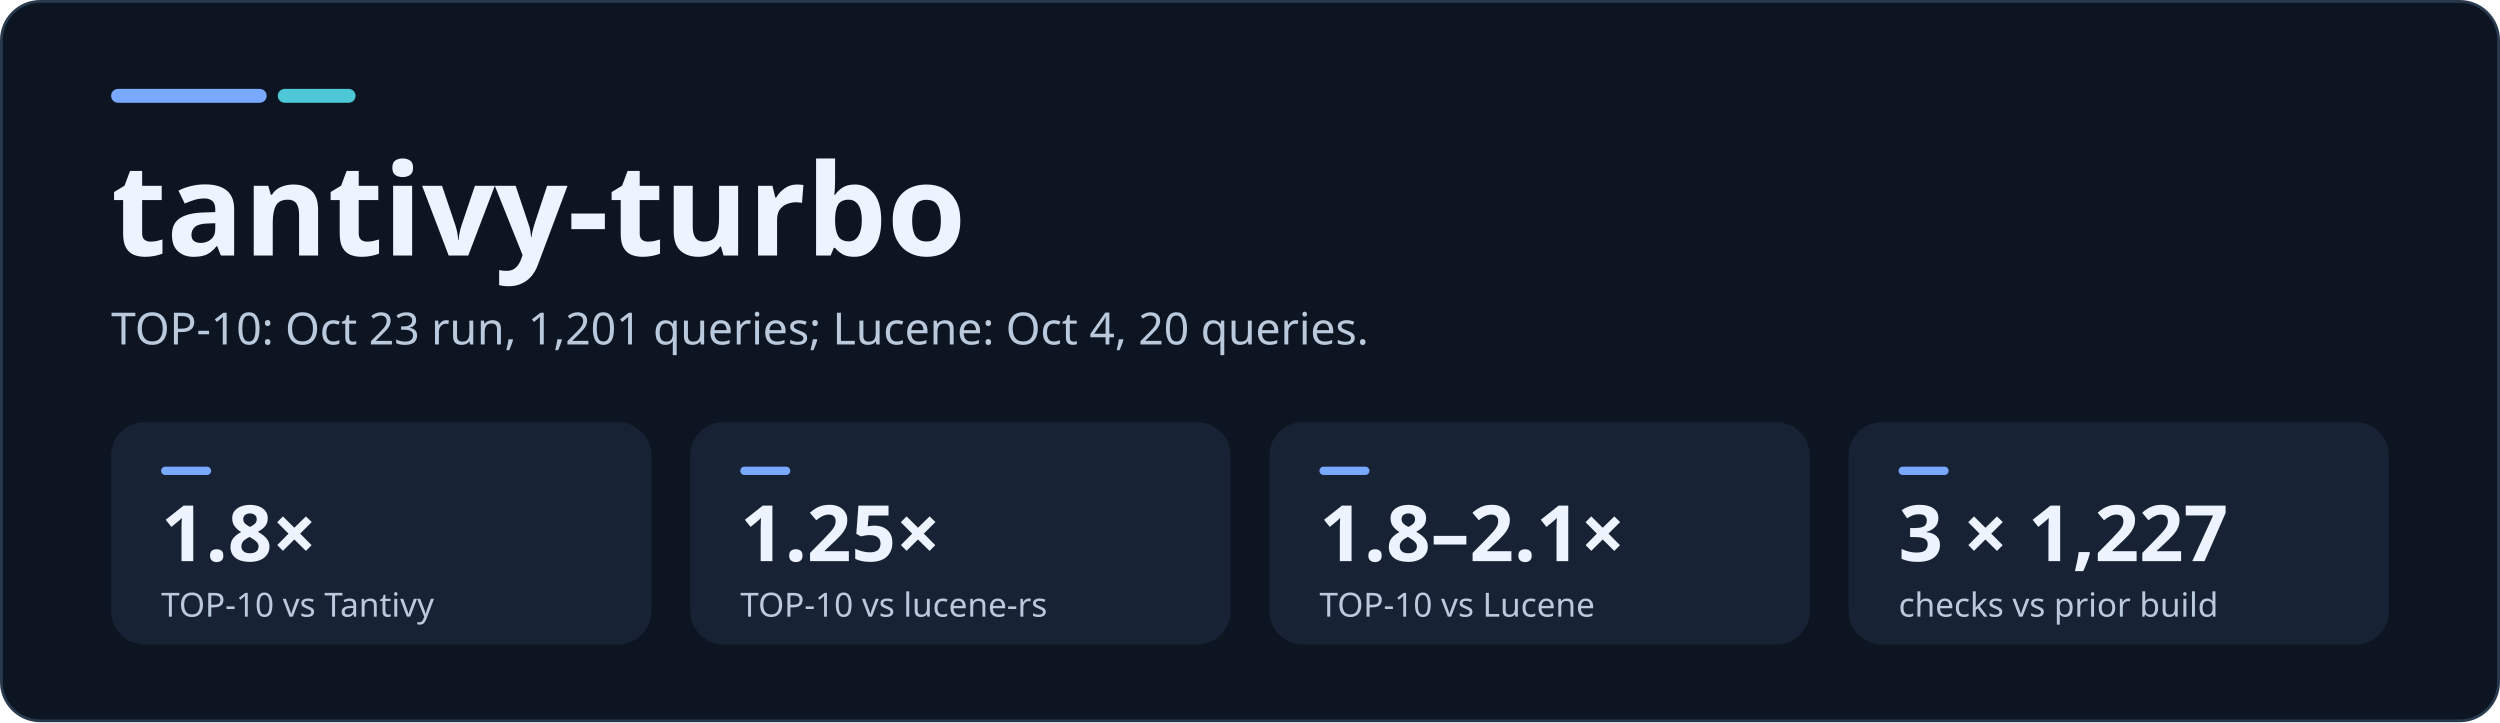
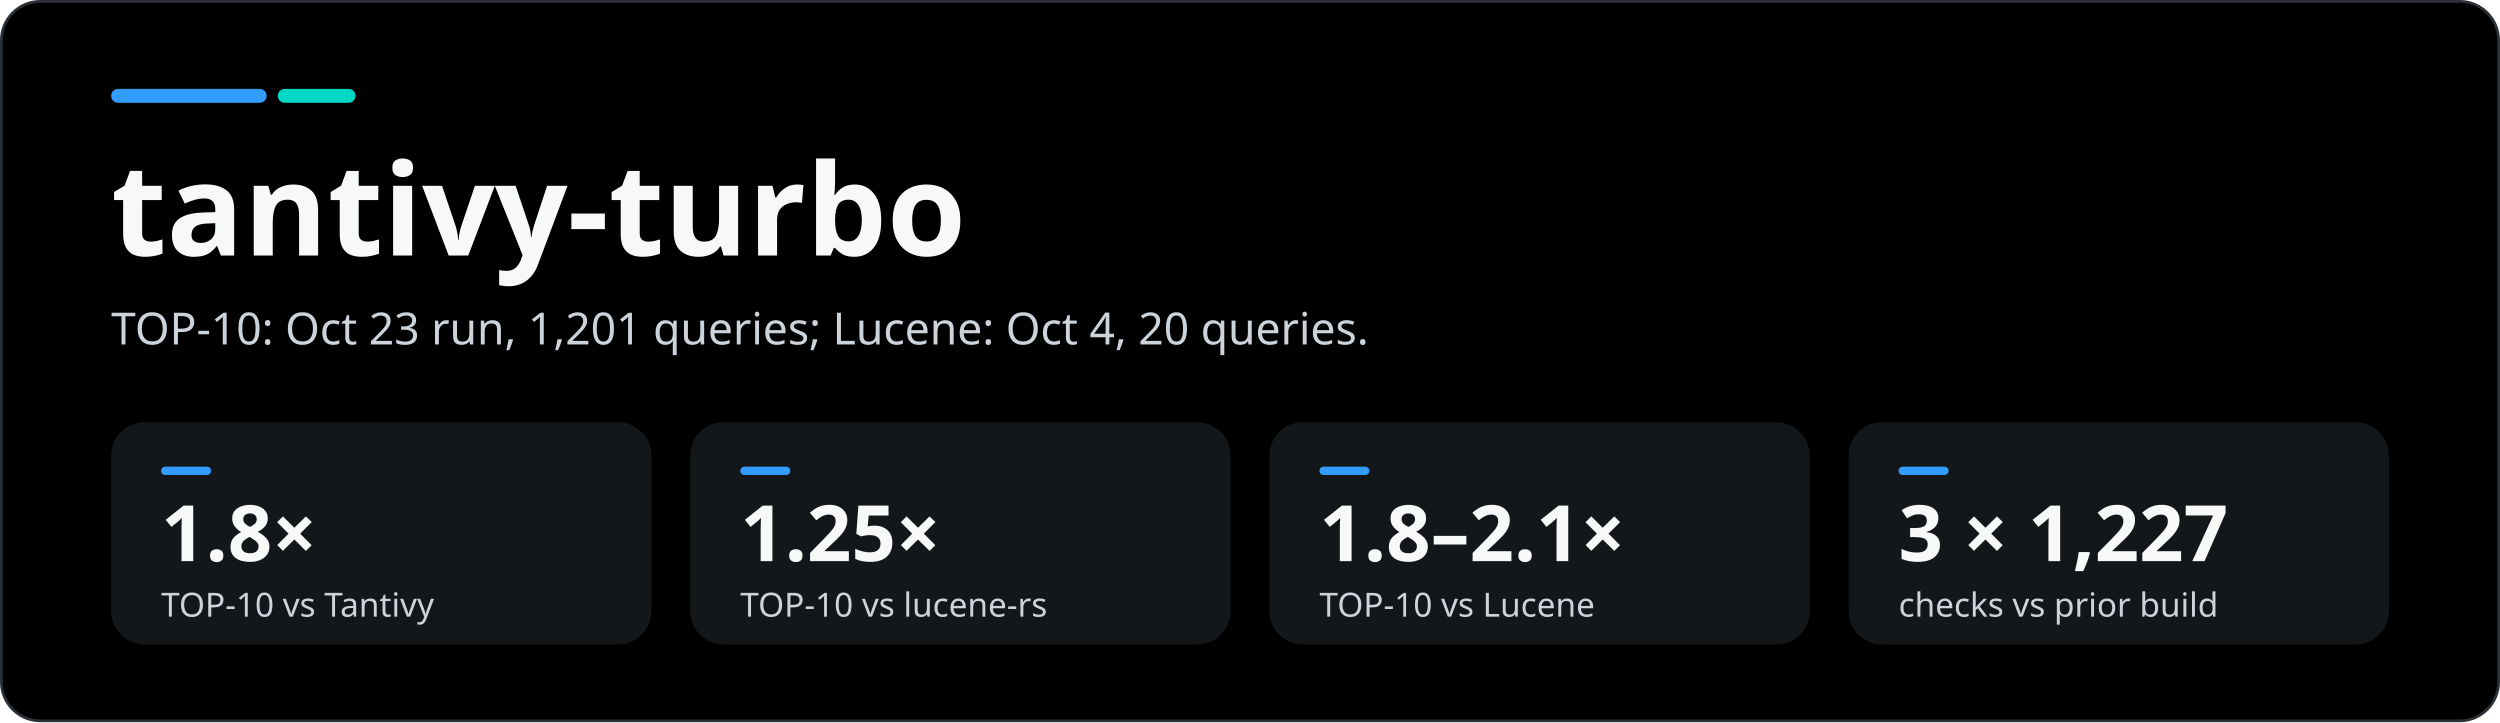
<svg xmlns="http://www.w3.org/2000/svg" width="900" height="260" viewBox="0 0 900 260" role="img" aria-labelledby="chart-title chart-description">
-   <rect x="0.5" y="0.5" width="899" height="259" rx="14" fill="#0d1522" stroke="#293a4f" />
-   <rect x="40" y="32" width="56" height="5" rx="2.5" fill="#79a8ff" />
-   <rect x="100" y="32" width="28" height="5" rx="2.5" fill="#4ec8d7" />
-   <text x="40.0" y="92.0" font-size="46" font-weight="750" fill="#edf3ff" text-anchor="start" font-family="-apple-system, BlinkMacSystemFont, 'Segoe UI', 'Noto Sans', Helvetica, Arial, sans-serif">tantivy-turbo</text>
-   <text x="40.0" y="124.0" font-size="16" font-weight="400" fill="#bbc9dc" text-anchor="start" font-family="-apple-system, BlinkMacSystemFont, 'Segoe UI', 'Noto Sans', Helvetica, Arial, sans-serif">TOP-10: Oct 23 run, 1,201 queries; Lucene: Oct 4, 20 queries.</text>
-   <rect x="40.0" y="152" width="194.5" height="80" rx="12" fill="#172334" />
-   <rect x="58.0" y="168" width="18" height="3" rx="1.5" fill="#79a8ff" />
-   <text x="58.0" y="202.0" font-size="28" font-weight="700" fill="#edf3ff" text-anchor="start" font-family="-apple-system, BlinkMacSystemFont, 'Segoe UI', 'Noto Sans', Helvetica, Arial, sans-serif">1.8×</text>
-   <text x="58.0" y="222.0" font-size="12" font-weight="400" fill="#bbc9dc" text-anchor="start" font-family="-apple-system, BlinkMacSystemFont, 'Segoe UI', 'Noto Sans', Helvetica, Arial, sans-serif">TOP-10 vs Tantivy</text>
-   <rect x="248.5" y="152" width="194.5" height="80" rx="12" fill="#172334" />
-   <rect x="266.5" y="168" width="18" height="3" rx="1.5" fill="#79a8ff" />
-   <text x="266.5" y="202.0" font-size="28" font-weight="700" fill="#edf3ff" text-anchor="start" font-family="-apple-system, BlinkMacSystemFont, 'Segoe UI', 'Noto Sans', Helvetica, Arial, sans-serif">1.25×</text>
-   <text x="266.5" y="222.0" font-size="12" font-weight="400" fill="#bbc9dc" text-anchor="start" font-family="-apple-system, BlinkMacSystemFont, 'Segoe UI', 'Noto Sans', Helvetica, Arial, sans-serif">TOP-10 vs lucene-rs</text>
-   <rect x="457.0" y="152" width="194.5" height="80" rx="12" fill="#172334" />
-   <rect x="475.0" y="168" width="18" height="3" rx="1.5" fill="#79a8ff" />
-   <text x="475.0" y="202.0" font-size="28" font-weight="700" fill="#edf3ff" text-anchor="start" font-family="-apple-system, BlinkMacSystemFont, 'Segoe UI', 'Noto Sans', Helvetica, Arial, sans-serif">1.8–2.1×</text>
-   <text x="475.0" y="222.0" font-size="12" font-weight="400" fill="#bbc9dc" text-anchor="start" font-family="-apple-system, BlinkMacSystemFont, 'Segoe UI', 'Noto Sans', Helvetica, Arial, sans-serif">TOP-10 vs Lucene</text>
-   <rect x="665.5" y="152" width="194.5" height="80" rx="12" fill="#172334" />
-   <rect x="683.5" y="168" width="18" height="3" rx="1.5" fill="#79a8ff" />
-   <text x="683.5" y="202.0" font-size="28" font-weight="700" fill="#edf3ff" text-anchor="start" font-family="-apple-system, BlinkMacSystemFont, 'Segoe UI', 'Noto Sans', Helvetica, Arial, sans-serif">3 × 1,227</text>
-   <text x="683.5" y="222.0" font-size="12" font-weight="400" fill="#bbc9dc" text-anchor="start" font-family="-apple-system, BlinkMacSystemFont, 'Segoe UI', 'Noto Sans', Helvetica, Arial, sans-serif">checks vs prior build</text>
+   <rect x="0.5" y="0.5" width="899" height="259" rx="14" fill="#000000" stroke="#2a3035" />
+   <rect x="40" y="32" width="56" height="5" rx="2.5" fill="#329cff" />
+   <rect x="100" y="32" width="28" height="5" rx="2.5" fill="#00d8c5" />
+   <text x="40.0" y="92.0" font-size="46" font-weight="750" fill="#f7f9f9" text-anchor="start" font-family="-apple-system, BlinkMacSystemFont, 'Segoe UI', 'Noto Sans', Helvetica, Arial, sans-serif">tantivy-turbo</text>
+   <text x="40.0" y="124.0" font-size="16" font-weight="400" fill="#ccd3da" text-anchor="start" font-family="-apple-system, BlinkMacSystemFont, 'Segoe UI', 'Noto Sans', Helvetica, Arial, sans-serif">TOP-10: Oct 23 run, 1,201 queries; Lucene: Oct 4, 20 queries.</text>
+   <rect x="40.0" y="152" width="194.5" height="80" rx="12" fill="#141719" />
+   <rect x="58.0" y="168" width="18" height="3" rx="1.5" fill="#329cff" />
+   <text x="58.0" y="202.0" font-size="28" font-weight="700" fill="#f7f9f9" text-anchor="start" font-family="-apple-system, BlinkMacSystemFont, 'Segoe UI', 'Noto Sans', Helvetica, Arial, sans-serif">1.8×</text>
+   <text x="58.0" y="222.0" font-size="12" font-weight="400" fill="#ccd3da" text-anchor="start" font-family="-apple-system, BlinkMacSystemFont, 'Segoe UI', 'Noto Sans', Helvetica, Arial, sans-serif">TOP-10 vs Tantivy</text>
+   <rect x="248.5" y="152" width="194.5" height="80" rx="12" fill="#141719" />
+   <rect x="266.5" y="168" width="18" height="3" rx="1.5" fill="#329cff" />
+   <text x="266.5" y="202.0" font-size="28" font-weight="700" fill="#f7f9f9" text-anchor="start" font-family="-apple-system, BlinkMacSystemFont, 'Segoe UI', 'Noto Sans', Helvetica, Arial, sans-serif">1.25×</text>
+   <text x="266.5" y="222.0" font-size="12" font-weight="400" fill="#ccd3da" text-anchor="start" font-family="-apple-system, BlinkMacSystemFont, 'Segoe UI', 'Noto Sans', Helvetica, Arial, sans-serif">TOP-10 vs lucene-rs</text>
+   <rect x="457.0" y="152" width="194.5" height="80" rx="12" fill="#141719" />
+   <rect x="475.0" y="168" width="18" height="3" rx="1.5" fill="#329cff" />
+   <text x="475.0" y="202.0" font-size="28" font-weight="700" fill="#f7f9f9" text-anchor="start" font-family="-apple-system, BlinkMacSystemFont, 'Segoe UI', 'Noto Sans', Helvetica, Arial, sans-serif">1.8–2.1×</text>
+   <text x="475.0" y="222.0" font-size="12" font-weight="400" fill="#ccd3da" text-anchor="start" font-family="-apple-system, BlinkMacSystemFont, 'Segoe UI', 'Noto Sans', Helvetica, Arial, sans-serif">TOP-10 vs Lucene</text>
+   <rect x="665.5" y="152" width="194.5" height="80" rx="12" fill="#141719" />
+   <rect x="683.5" y="168" width="18" height="3" rx="1.5" fill="#329cff" />
+   <text x="683.5" y="202.0" font-size="28" font-weight="700" fill="#f7f9f9" text-anchor="start" font-family="-apple-system, BlinkMacSystemFont, 'Segoe UI', 'Noto Sans', Helvetica, Arial, sans-serif">3 × 1,227</text>
+   <text x="683.5" y="222.0" font-size="12" font-weight="400" fill="#ccd3da" text-anchor="start" font-family="-apple-system, BlinkMacSystemFont, 'Segoe UI', 'Noto Sans', Helvetica, Arial, sans-serif">checks vs prior build</text>
</svg>
